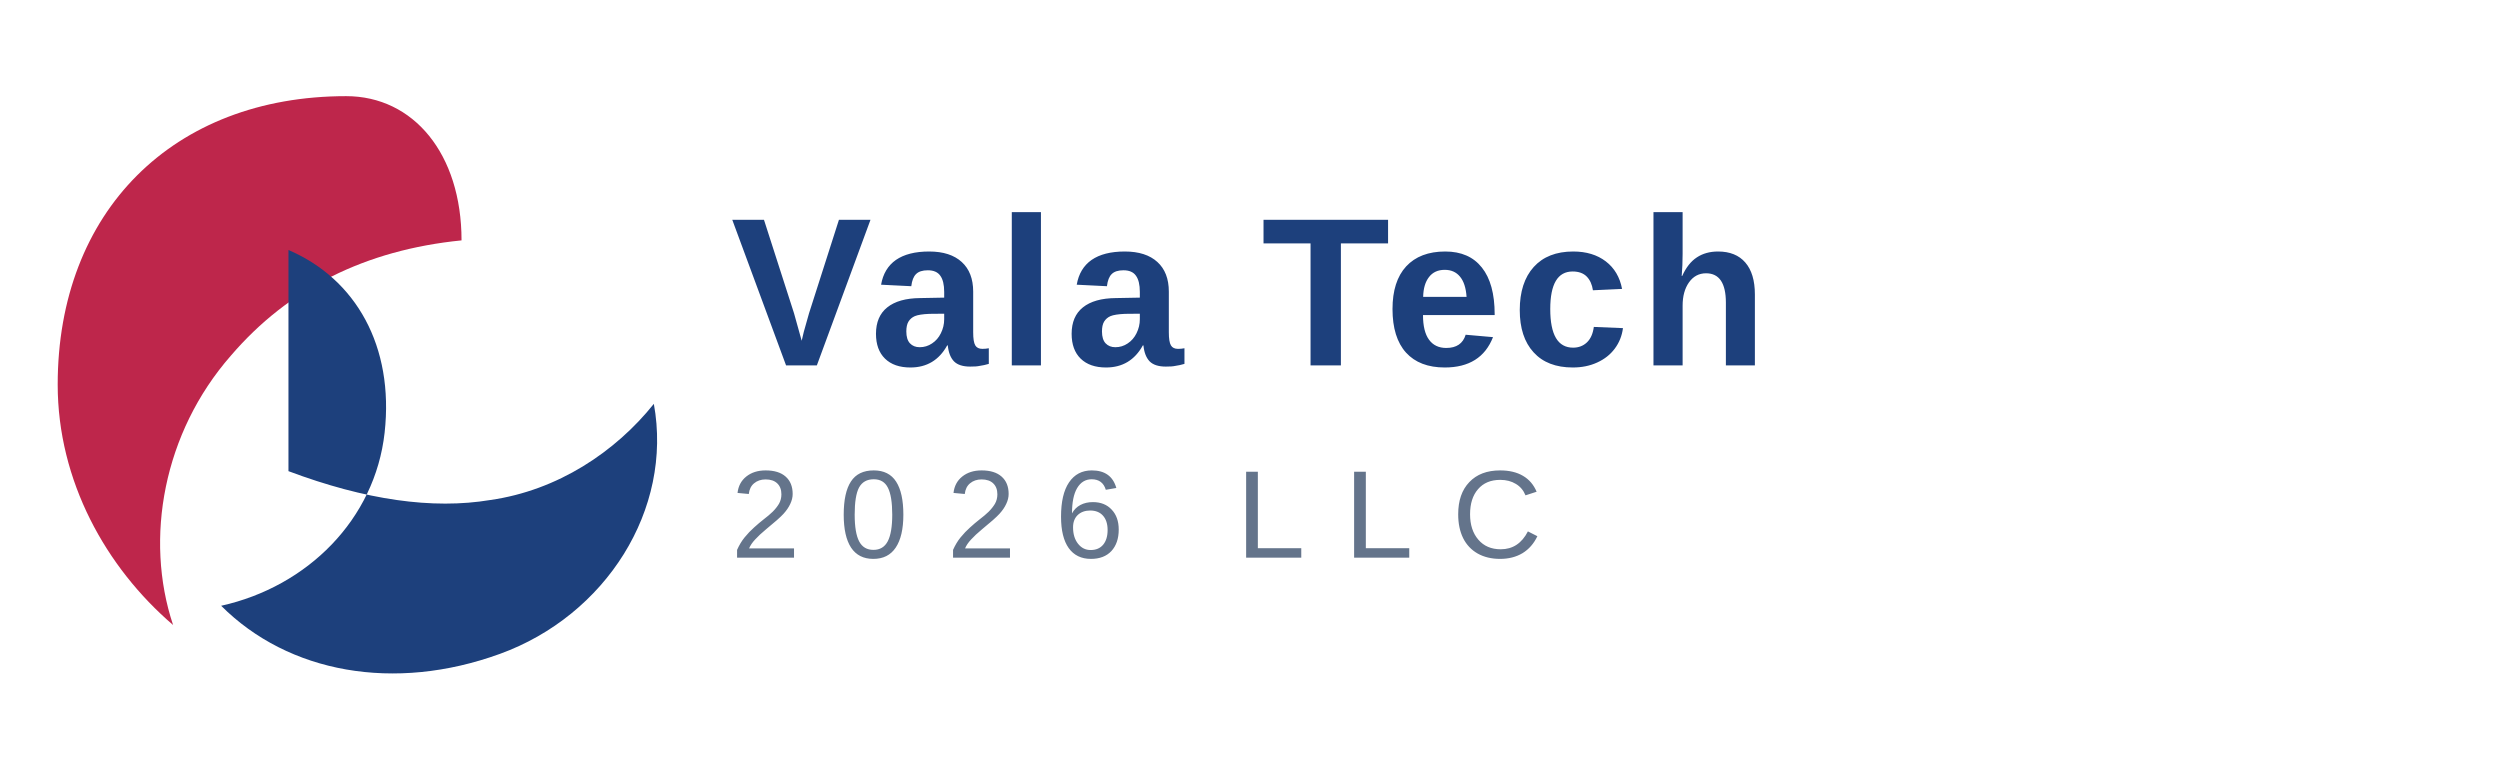
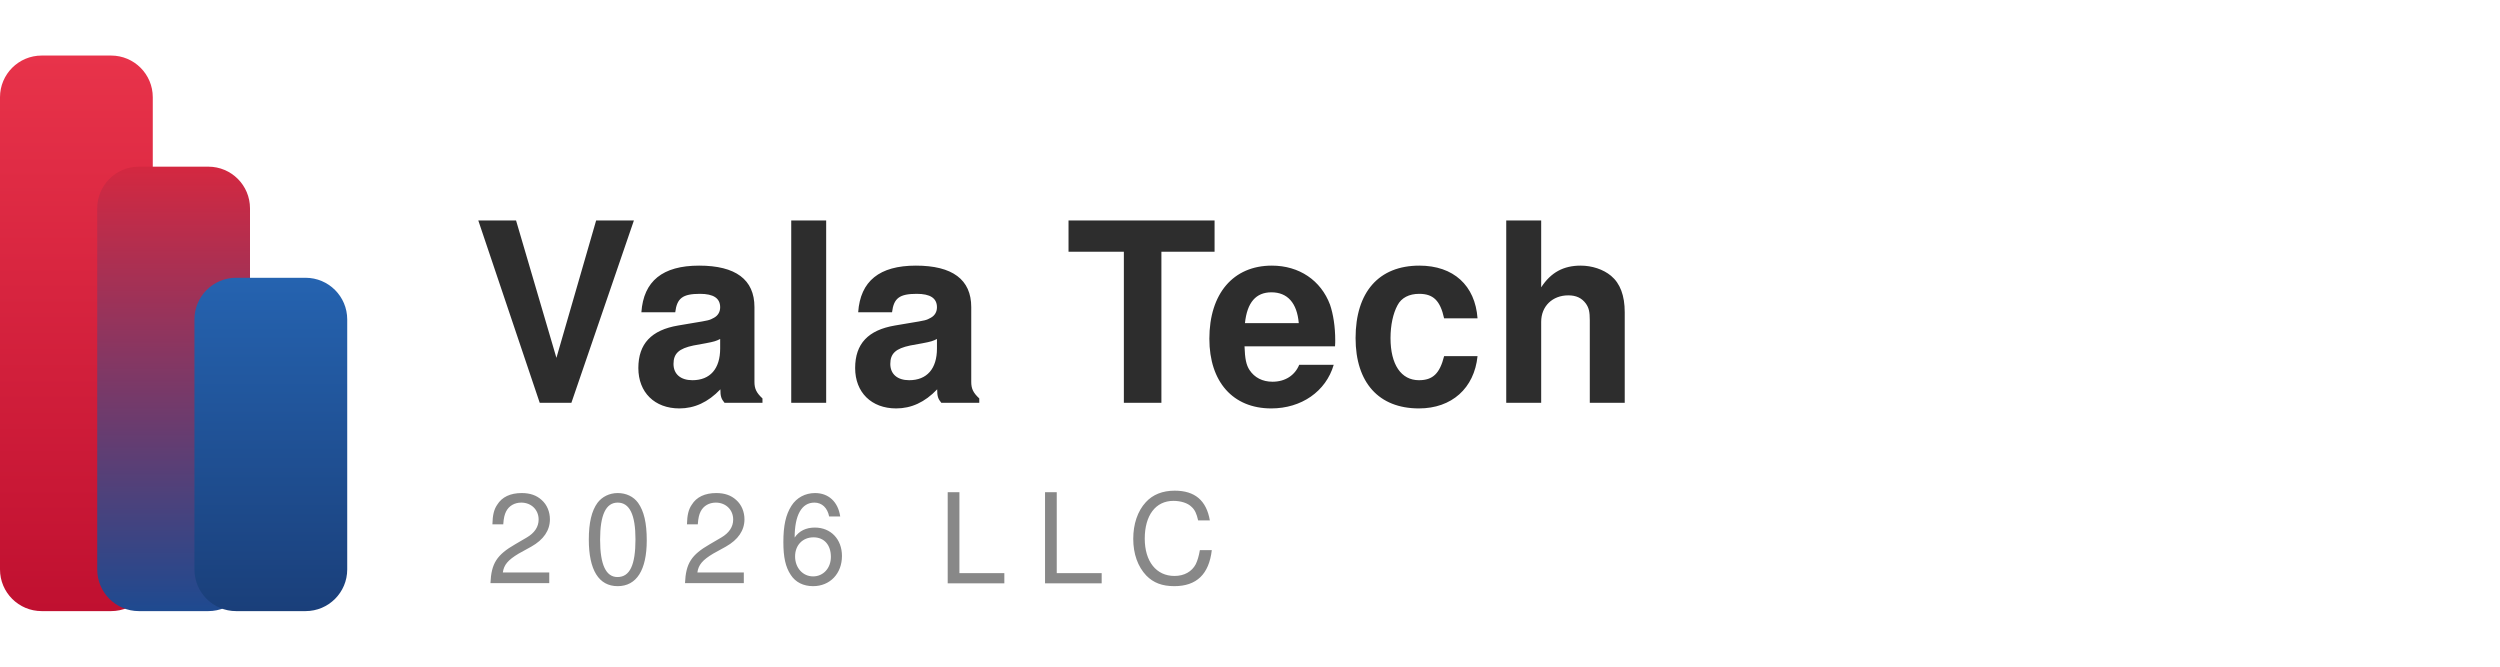
- <svg xmlns="http://www.w3.org/2000/svg" width="260" height="80" viewBox="0 0 260 80" role="img" aria-label="Vala Tech 2026 LLC">
+ <svg xmlns="http://www.w3.org/2000/svg" width="180" height="48" viewBox="0 0 180 48" role="img" aria-label="Vala Tech 2026 LLC">
  <defs>
-     <linearGradient id="iconGrad" x1="0%" y1="0%" x2="100%" y2="100%">
-       <stop offset="0%" stop-color="#be264b" />
-       <stop offset="100%" stop-color="#1d407c" />
+     <linearGradient id="g1" x1="0%" y1="0%" x2="0%" y2="100%">
+       <stop offset="0%" stop-color="#e8334a" />
+       <stop offset="100%" stop-color="#c01030" />
+     </linearGradient>
+     <linearGradient id="g2" x1="0%" y1="0%" x2="0%" y2="100%">
+       <stop offset="0%" stop-color="#2563b0" />
+       <stop offset="100%" stop-color="#1a3f7a" />
+     </linearGradient>
+     <linearGradient id="g3" x1="0%" y1="0%" x2="0%" y2="100%">
+       <stop offset="0%" stop-color="#d42840" />
+       <stop offset="100%" stop-color="#1e4a90" />
    </linearGradient>
  </defs>
-   <g transform="translate(4, 8)">
-     <path d="M32 2 C14 2 2 14 2 32 C2 42 7 51 14 57 C11 48 13 37 20 29 C26 22 34 18 44 17 C44 8 39 2 32 2 Z" fill="#be264b" />
-     <path d="M26 18 C33 21 37 28 36 37 C35 46 28 53 19 55 C26 62 37 64 48 60 C59 56 66 45 64 34 C60 39 54 43 47 44 C41 45 34 44 26 41 Z" fill="#1d407c" />
-   </g>
-   <text x="76" y="38" font-family="Helvetica Neue, Arial, sans-serif" font-size="22" font-weight="700" fill="#1d407c" letter-spacing="1">Vala Tech</text>
-   <text x="76" y="58" font-family="Helvetica Neue, Arial, sans-serif" font-size="13" font-weight="400" fill="#64748b" letter-spacing="4">2026 LLC</text>
+   <rect x="0" y="4" width="11" height="40" rx="3" fill="url(#g1)" />
+   <rect x="7" y="12" width="11" height="32" rx="3" fill="url(#g3)" />
+   <rect x="14" y="20" width="11" height="24" rx="3" fill="url(#g2)" />
+   <text x="34" y="29" font-family="-apple-system, BlinkMacSystemFont, 'Segoe UI', Helvetica, Arial, sans-serif" font-size="18" font-weight="700" fill="#2d2d2d" letter-spacing="0.3">Vala Tech</text>
+   <text x="35" y="42" font-family="-apple-system, BlinkMacSystemFont, 'Segoe UI', Helvetica, Arial, sans-serif" font-size="9" font-weight="400" fill="#888888" letter-spacing="2">2026 LLC</text>
</svg>
